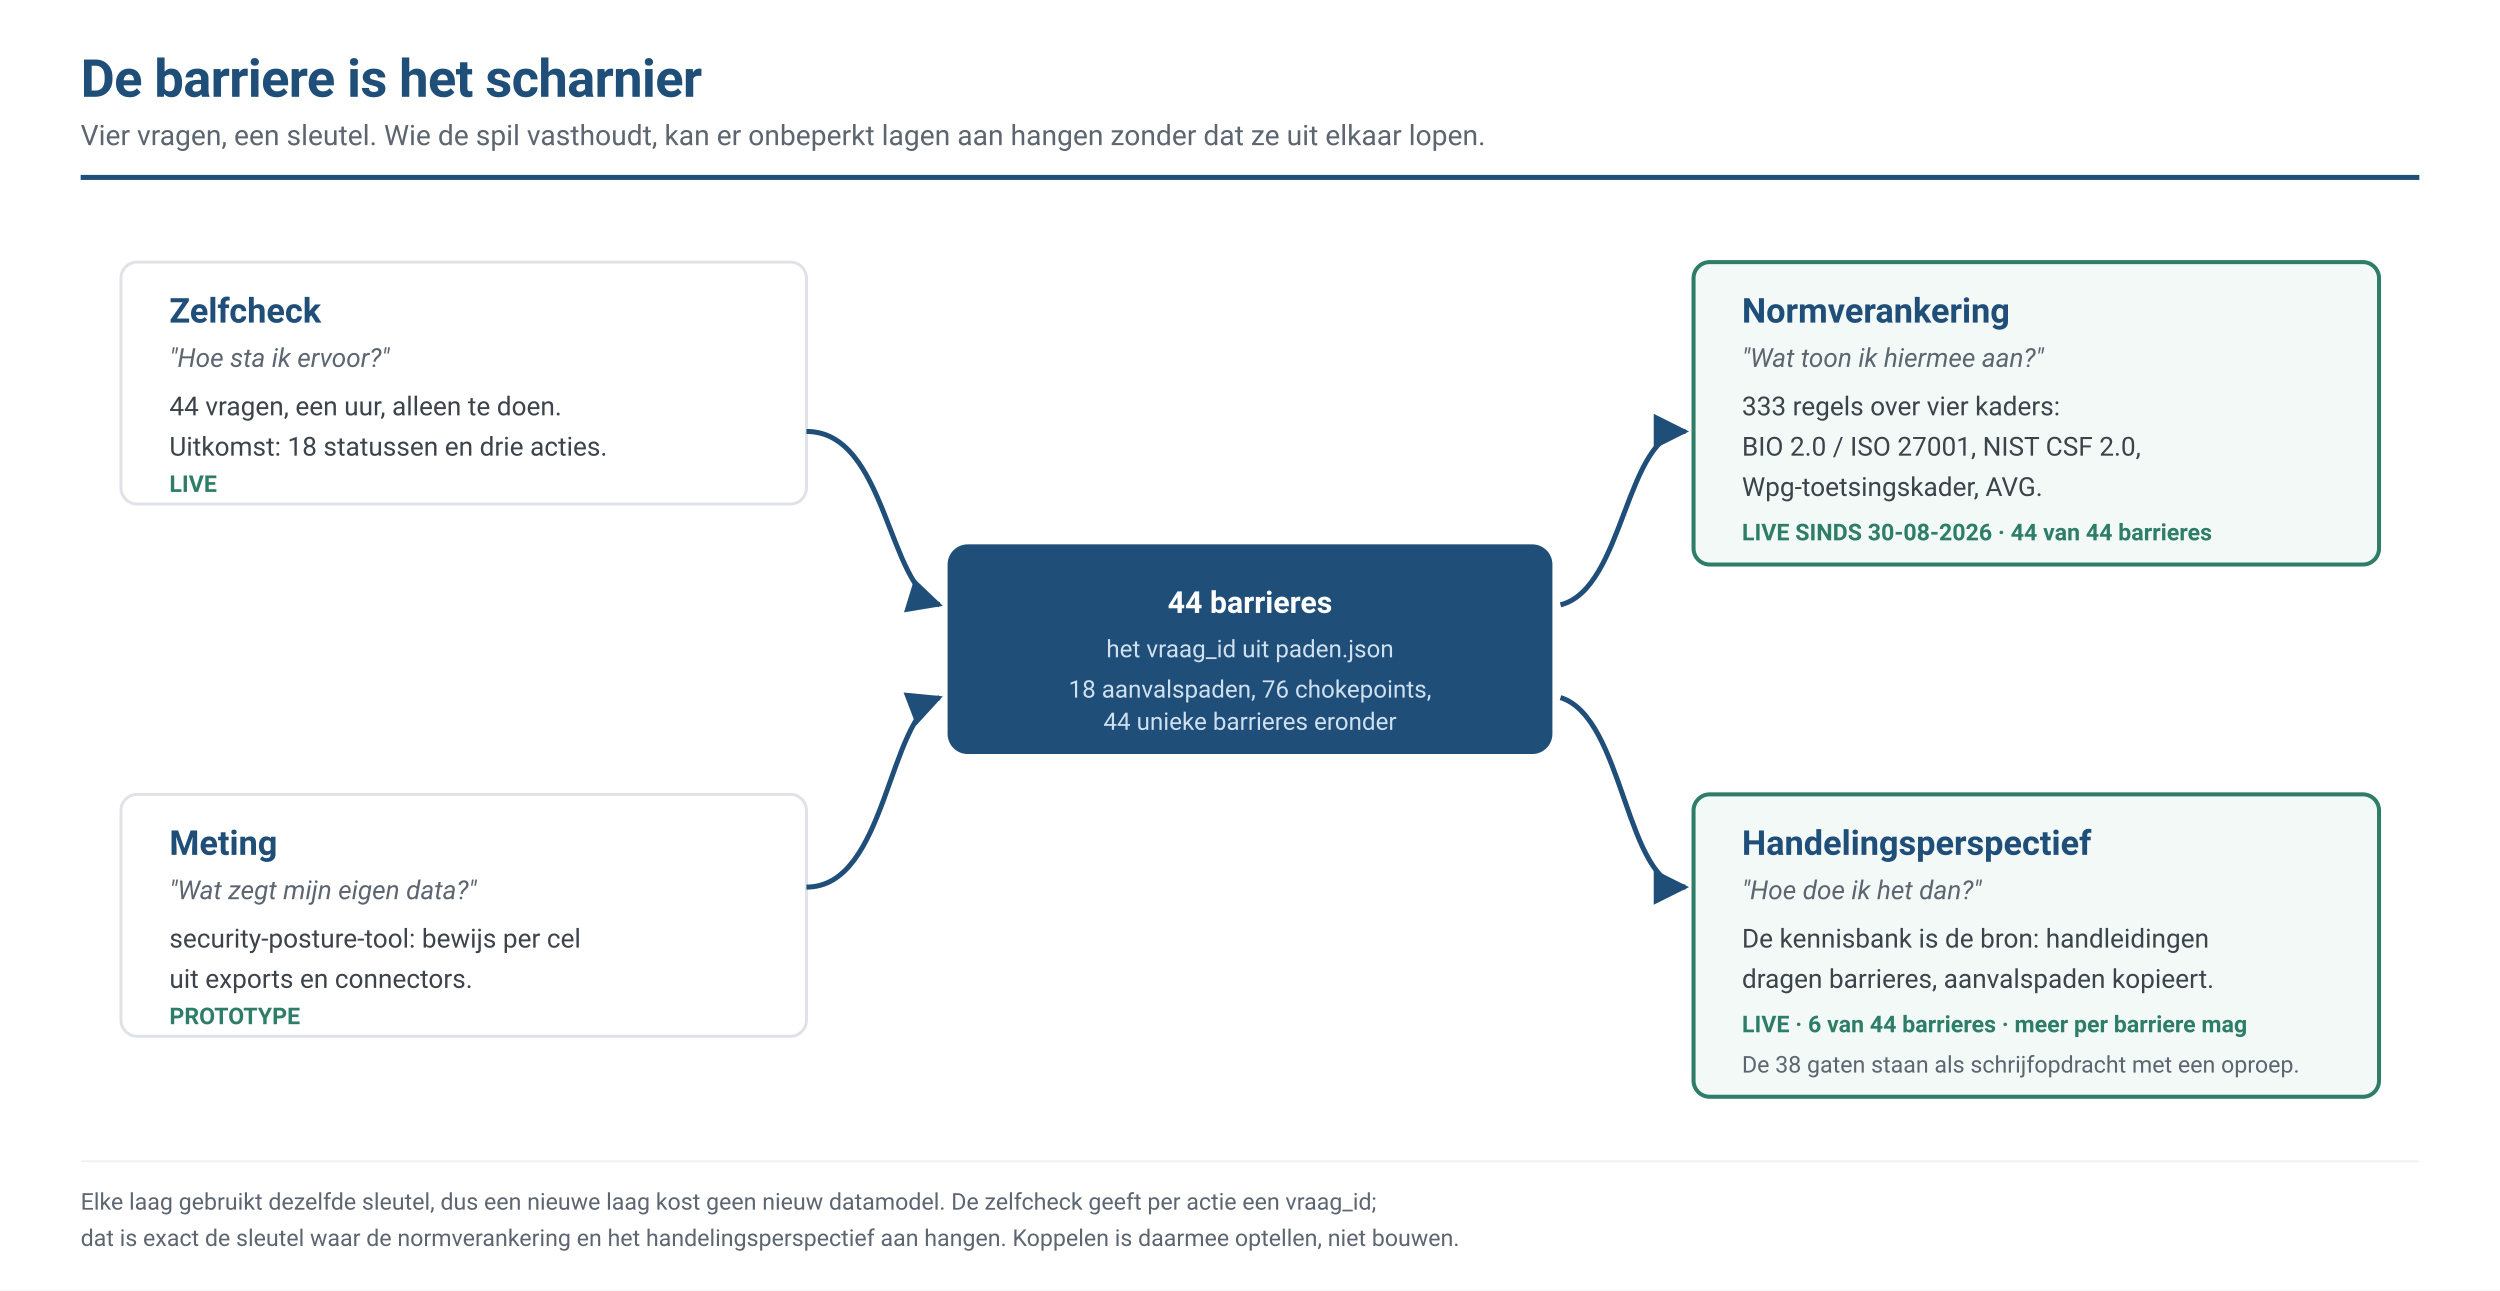
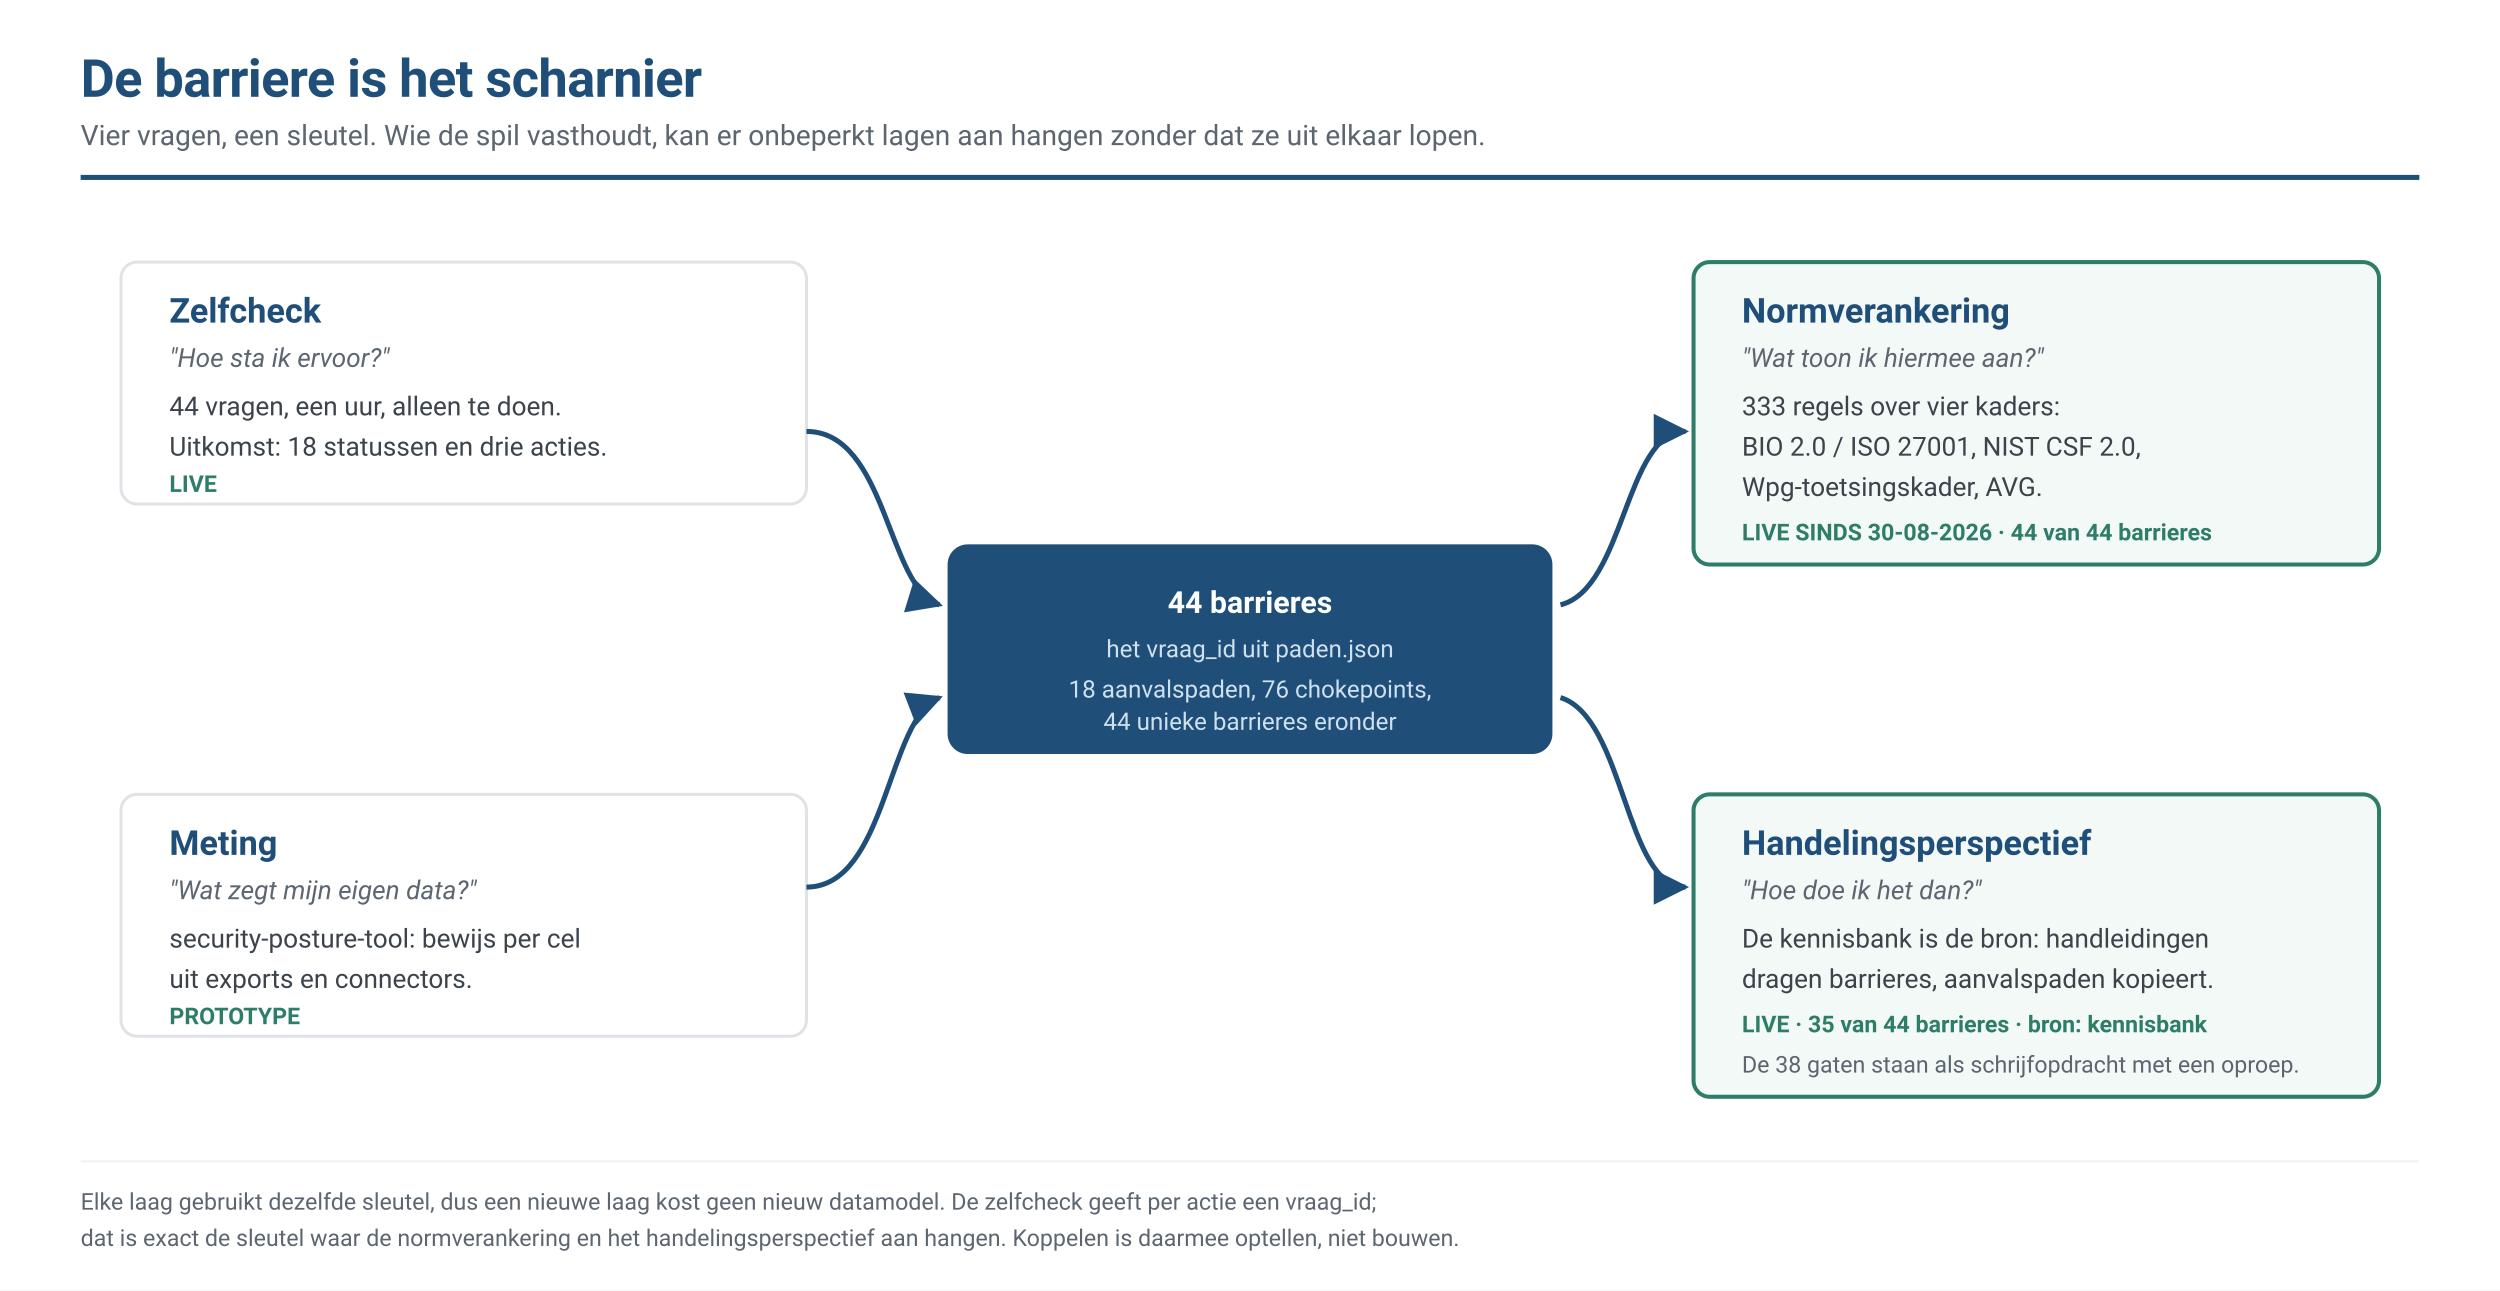
<svg xmlns="http://www.w3.org/2000/svg" viewBox="0 0 1240 640" width="1240" height="640" role="img" aria-labelledby="titel beschrijving">
  <defs>
    <style>
      .t      { font-family: -apple-system, BlinkMacSystemFont, "Segoe UI", Roboto, Arial, sans-serif; fill: #1a1d21; }
      .h1     { font-size: 26px; font-weight: 700; fill: #1f4e79; letter-spacing: -0.3px; }
      .sub    { font-size: 14px; fill: #5c6570; }
      .kop    { font-size: 17px; font-weight: 700; fill: #1f4e79; }
      .vraag  { font-size: 13px; font-style: italic; fill: #5c6570; }
      .lbl    { font-size: 13px; fill: #3c434b; }
      .klein  { font-size: 11.5px; fill: #5c6570; }
      .mono   { font-family: Consolas, "SF Mono", Menlo, monospace; font-size: 12px; fill: #1f4e79; }
      .spil   { font-size: 15px; font-weight: 700; fill: #ffffff; }
      .spilk  { font-size: 12px; fill: #cfe0ef; }
      .status { font-size: 11.5px; font-weight: 700; }
      .ok     { fill: #2e7d68; }
      .gat    { fill: #b45309; }
      .card   { fill: #ffffff; stroke: #dfe3e8; stroke-width: 1.5; }
      .nieuw  { fill: #fffbe9; stroke: #e0a800; stroke-width: 2; }
      .gedaan { fill: #f2f9f6; stroke: #2e7d68; stroke-width: 2; }
      .lijn   { stroke: #9aa6b4; stroke-width: 2; fill: none; }
      .lijnb  { stroke: #1f4e79; stroke-width: 2.5; fill: none; }
      .lijng  { stroke: #e0a800; stroke-width: 2.5; fill: none; stroke-dasharray: 6 4; }
    </style>
    <marker id="pijl" viewBox="0 0 10 10" refX="9" refY="5" markerWidth="7" markerHeight="7" orient="auto-start-reverse">
      <path d="M 0 0 L 10 5 L 0 10 z" fill="#1f4e79" />
    </marker>
    <marker id="pijlg" viewBox="0 0 10 10" refX="9" refY="5" markerWidth="7" markerHeight="7" orient="auto-start-reverse">
      <path d="M 0 0 L 10 5 L 0 10 z" fill="#e0a800" />
    </marker>
  </defs>
  <rect width="1240" height="640" fill="#ffffff" />
  <text class="t h1" x="40" y="48">De barriere is het scharnier</text>
  <text class="t sub" x="40" y="72">Vier vragen, een sleutel. Wie de spil vasthoudt, kan er onbeperkt lagen aan hangen zonder dat ze uit elkaar lopen.</text>
  <line x1="40" y1="88" x2="1200" y2="88" stroke="#1f4e79" stroke-width="2.5" />
  <rect x="470" y="270" width="300" height="104" rx="10" fill="#1f4e79" />
  <text class="t spil" x="620" y="304" text-anchor="middle">44 barrieres</text>
  <text class="t spilk" x="620" y="326" text-anchor="middle">het vraag_id uit paden.json</text>
  <text class="t spilk" x="620" y="346" text-anchor="middle">18 aanvalspaden, 76 chokepoints,</text>
  <text class="t spilk" x="620" y="362" text-anchor="middle">44 unieke barrieres eronder</text>
  <rect class="card" x="60" y="130" width="340" height="120" rx="8" />
  <text class="t kop" x="84" y="160">Zelfcheck</text>
  <text class="t vraag" x="84" y="182">"Hoe sta ik ervoor?"</text>
  <text class="t lbl" x="84" y="206">44 vragen, een uur, alleen te doen.</text>
  <text class="t lbl" x="84" y="226">Uitkomst: 18 statussen en drie acties.</text>
  <text class="t status ok" x="84" y="244">LIVE</text>
  <path class="lijnb" d="M 400 214 C 440 214 440 292 466 300" marker-end="url(#pijl)" />
  <rect class="card" x="60" y="394" width="340" height="120" rx="8" />
  <text class="t kop" x="84" y="424">Meting</text>
  <text class="t vraag" x="84" y="446">"Wat zegt mijn eigen data?"</text>
  <text class="t lbl" x="84" y="470">security-posture-tool: bewijs per cel</text>
  <text class="t lbl" x="84" y="490">uit exports en connectors.</text>
  <text class="t status ok" x="84" y="508">PROTOTYPE</text>
  <path class="lijnb" d="M 400 440 C 440 440 440 356 466 346" marker-end="url(#pijl)" />
  <rect class="gedaan" x="840" y="130" width="340" height="150" rx="8" />
  <text class="t kop" x="864" y="160">Normverankering</text>
  <text class="t vraag" x="864" y="182">"Wat toon ik hiermee aan?"</text>
  <text class="t lbl" x="864" y="206">333 regels over vier kaders:</text>
  <text class="t lbl" x="864" y="226">BIO 2.0 / ISO 27001, NIST CSF 2.0,</text>
  <text class="t lbl" x="864" y="246">Wpg-toetsingskader, AVG.</text>
  <text class="t status ok" x="864" y="268">LIVE SINDS 30-08-2026 · 44 van 44 barrieres</text>
  <path class="lijnb" d="M 774 300 C 806 292 806 214 836 214" marker-end="url(#pijl)" />
  <rect class="gedaan" x="840" y="394" width="340" height="150" rx="8" />
  <text class="t kop" x="864" y="424">Handelingsperspectief</text>
  <text class="t vraag" x="864" y="446">"Hoe doe ik het dan?"</text>
  <text class="t lbl" x="864" y="470">De kennisbank is de bron: handleidingen</text>
  <text class="t lbl" x="864" y="490">dragen barrieres, aanvalspaden kopieert.</text>
-   <text class="t status ok" x="864" y="512">LIVE · 6 van 44 barrieres · meer per barriere mag</text>
+   <text class="t status ok" x="864" y="512">LIVE · 35 van 44 barrieres · bron: kennisbank</text>
  <text class="t klein" x="864" y="532">De 38 gaten staan als schrijfopdracht met een oproep.</text>
  <path class="lijnb" d="M 774 346 C 806 356 806 440 836 440" marker-end="url(#pijl)" />
  <line x1="40" y1="576" x2="1200" y2="576" stroke="#eef1f5" stroke-width="1" />
  <text class="t klein" x="40" y="600">Elke laag gebruikt dezelfde sleutel, dus een nieuwe laag kost geen nieuw datamodel. De zelfcheck geeft per actie een vraag_id;</text>
  <text class="t klein" x="40" y="618">dat is exact de sleutel waar de normverankering en het handelingsperspectief aan hangen. Koppelen is daarmee optellen, niet bouwen.</text>
</svg>
